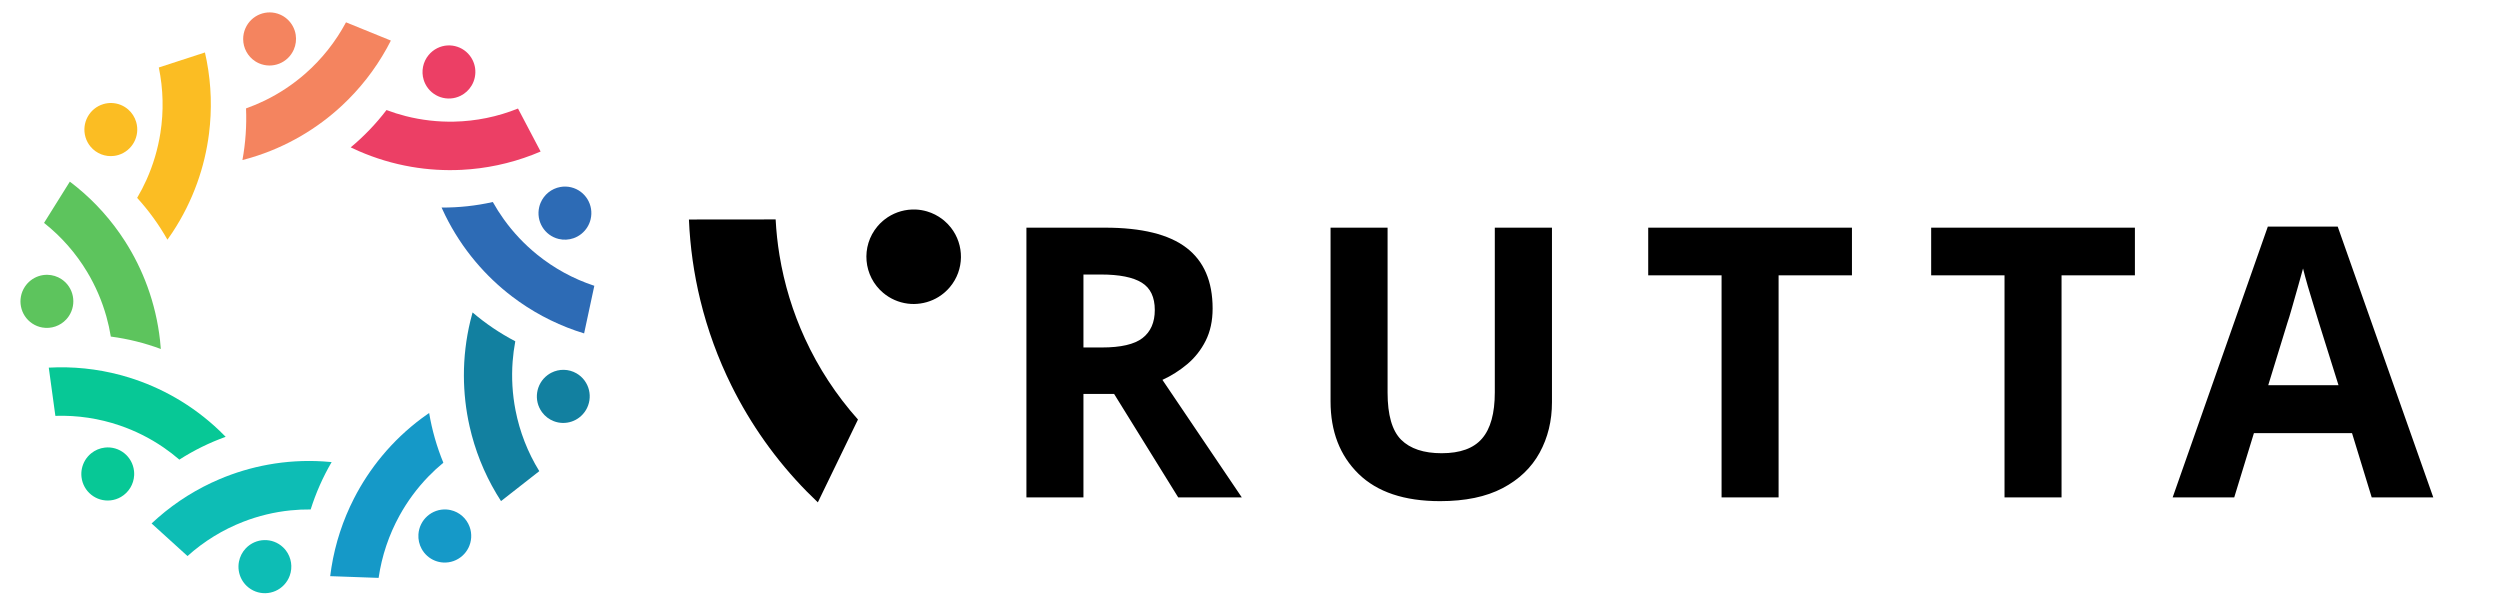
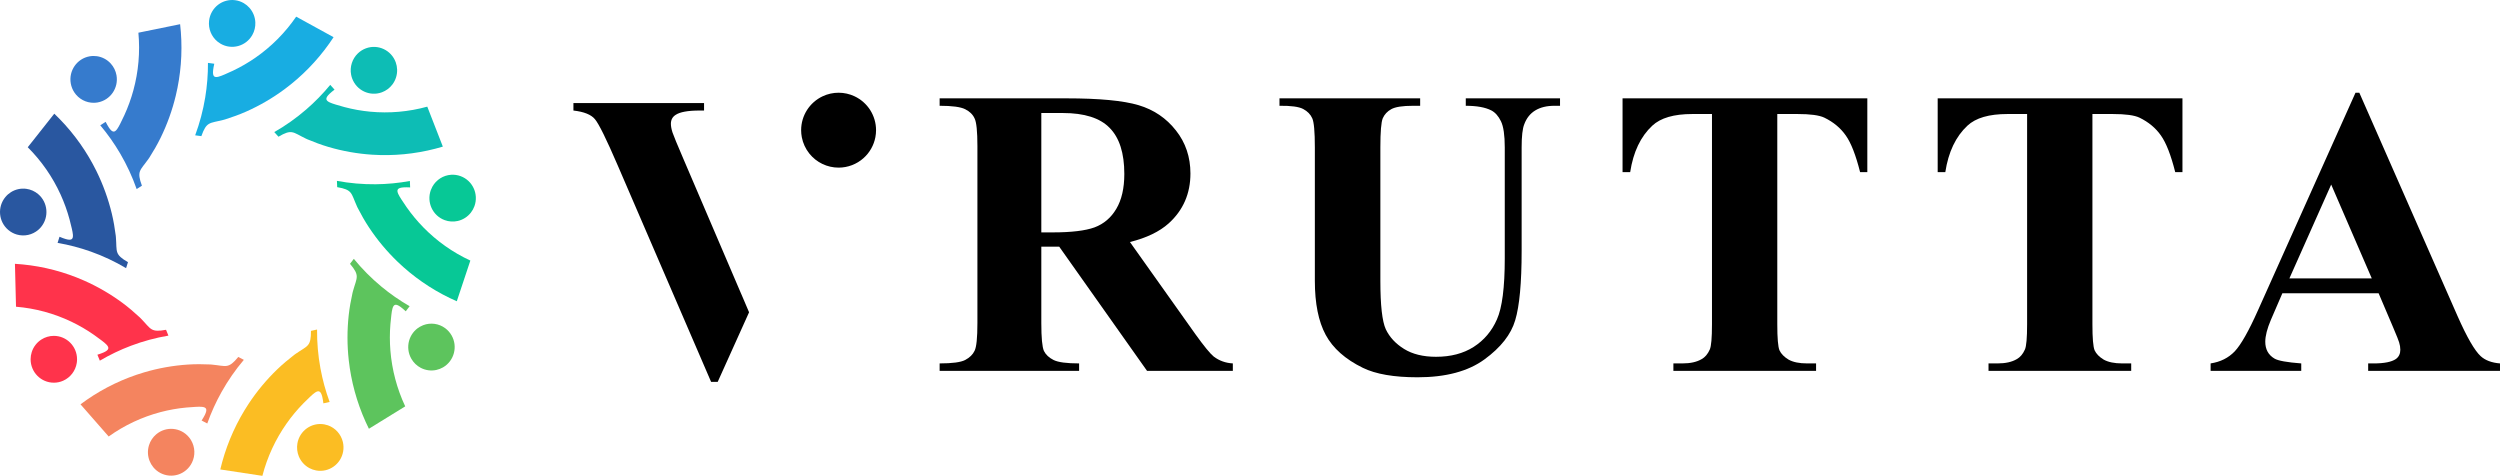
- <svg xmlns="http://www.w3.org/2000/svg" width="291.809mm" height="71.446mm" viewBox="0 0 291.809 71.446" version="1.1" id="svg1">
+ <svg xmlns="http://www.w3.org/2000/svg" width="478.089mm" height="91mm" viewBox="0 0 478.089 91" version="1.1" id="svg1">
  <defs id="defs1" />
-   <g id="layer1" transform="translate(-439.1965,-378.4563)">
-     <g id="g9-8" transform="translate(-1024.512,-1008.341)">
-       <text xml:space="preserve" style="font-weight:bold;font-size:44.097px;line-height:11.465px;font-family:'Futura Std';-inkscape-font-specification:'Futura Std Bold';letter-spacing:6.615px;word-spacing:0px;writing-mode:lr-tb;direction:ltr;opacity:1;fill:#000000;fill-rule:evenodd;stroke:#ff8080;stroke-width:0;stroke-linecap:square;stroke-linejoin:round;stroke-miterlimit:0;paint-order:fill markers stroke" x="1579.546" y="1444.856" id="text9-2-9">
-         <tspan id="tspan9-4-34" style="font-size:44.097px;line-height:11.465px;fill:#000000;stroke-width:0" x="1579.546" y="1444.856">RUTTA</tspan>
-       </text>
-       <path id="path44-6-9-6-0-7-6-0-1-4" style="opacity:1;fill:#000000;fill-rule:evenodd;stroke:#000000;stroke-width:0;stroke-linecap:square;stroke-linejoin:round;stroke-miterlimit:0;paint-order:fill markers stroke" d="m 1570.13,1411.255 c -1.131,0.046 -2.235,0.441 -3.149,1.147 -0.079,0.061 -0.158,0.125 -0.234,0.191 -0.223,0.192 -0.43,0.402 -0.619,0.627 -1.959,2.333 -1.655,5.812 0.68,7.77 0.808,0.678 1.794,1.11 2.84,1.245 0.246,0.032 0.492,0.047 0.737,0.046 1.016,-0.01 2.015,-0.291 2.885,-0.832 0.495,-0.308 0.939,-0.692 1.313,-1.139 1.707,-2.033 1.695,-4.935 0.12,-6.943 v -4e-4 c -0.233,-0.297 -0.5,-0.574 -0.801,-0.827 -0.058,-0.049 -0.117,-0.096 -0.177,-0.142 -0.543,-0.418 -1.16,-0.733 -1.819,-0.926 -0.426,-0.125 -0.859,-0.196 -1.292,-0.217 -0.162,-0.01 -0.325,-0.01 -0.486,0 z m -15.885,1.154 -10.122,0.01 c 0.132,3.197 0.582,6.353 1.331,9.424 0.843,3.456 2.066,6.804 3.644,9.985 2.235,4.505 5.181,8.672 8.769,12.328 0.427,0.435 0.861,0.861 1.302,1.278 l 4.685,-9.668 c -2.537,-2.843 -4.616,-6.031 -6.186,-9.448 -1.419,-3.088 -2.423,-6.363 -2.976,-9.74 -0.225,-1.373 -0.375,-2.763 -0.448,-4.163 z" />
-     </g>
-     <g id="g11-82-6" transform="matrix(0.6550494,0,0,0.6550494,-375.3129,-641.7482)" style="stroke-width:1.527">
-       <path style="fill:#1599c8;fill-opacity:1;fill-rule:evenodd;stroke:#1c4e8a;stroke-width:0;stroke-linecap:square;stroke-linejoin:round;stroke-miterlimit:0;paint-order:fill markers stroke" d="m 1319.901,1631.034 c -0.43,0.295 -0.855,0.598 -1.274,0.91 -2.654,1.972 -5.04,4.241 -7.121,6.747 -1.941,2.337 -3.617,4.88 -4.999,7.582 -1.957,3.826 -3.325,7.969 -4.018,12.291 -0.083,0.516 -0.156,1.032 -0.219,1.549 l 8.628,0.307 c 0.567,-3.92 1.834,-7.665 3.706,-11.07 1.399,-2.545 3.135,-4.901 5.168,-6.998 0.837,-0.864 1.725,-1.684 2.66,-2.455 -1.173,-2.852 -2.021,-5.826 -2.531,-8.863 z" id="path17-1-3-7-4-0" />
-       <path style="fill:#1280a0;fill-opacity:1;fill-rule:evenodd;stroke:#1c4e8a;stroke-width:0;stroke-linecap:square;stroke-linejoin:round;stroke-miterlimit:0;paint-order:fill markers stroke" d="m 1347.597,1625.261 c -0.386,-0.525 -0.877,-0.964 -1.441,-1.289 -1.386,-0.799 -3.083,-0.835 -4.506,-0.095 -0.223,0.116 -0.437,0.25 -0.639,0.4 -2.094,1.556 -2.54,4.519 -0.996,6.619 0.534,0.727 1.265,1.284 2.105,1.606 1.014,0.388 2.131,0.412 3.162,0.067 0.473,-0.158 0.917,-0.39 1.318,-0.688 2.094,-1.556 2.54,-4.519 0.996,-6.619 z" id="path16-7-3-6-5-6" />
-       <path style="fill:#0dbdb5;fill-opacity:1;fill-rule:evenodd;stroke:#1c4e8a;stroke-width:0;stroke-linecap:square;stroke-linejoin:round;stroke-miterlimit:0;paint-order:fill markers stroke" d="m 1302.526,1639.786 c -0.517,-0.052 -1.036,-0.094 -1.556,-0.124 -3.291,-0.2 -6.566,10e-4 -9.761,0.581 -2.979,0.54 -5.887,1.41 -8.672,2.591 -3.944,1.673 -7.64,3.97 -10.935,6.84 -0.393,0.343 -0.78,0.692 -1.158,1.048 l 6.399,5.808 c 2.941,-2.643 6.306,-4.699 9.915,-6.104 2.698,-1.05 5.532,-1.737 8.428,-2.034 1.193,-0.122 2.396,-0.178 3.604,-0.166 0.928,-2.947 2.182,-5.777 3.736,-8.438 z" id="path15-7-5-1-51-6" />
-       <path style="fill:#1599c8;fill-opacity:1;fill-rule:evenodd;stroke:#1c4e8a;stroke-width:0;stroke-linecap:square;stroke-linejoin:round;stroke-miterlimit:0;paint-order:fill markers stroke" d="m 1327.392,1653.243 c 0.041,-0.652 -0.053,-1.306 -0.277,-1.92 -0.549,-1.508 -1.823,-2.632 -3.383,-2.983 -0.245,-0.054 -0.494,-0.091 -0.745,-0.106 -2.596,-0.158 -4.833,1.829 -4.996,4.438 -0.057,0.903 0.145,1.802 0.582,2.592 0.527,0.953 1.366,1.692 2.375,2.094 0.462,0.184 0.951,0.293 1.448,0.323 2.596,0.158 4.833,-1.829 4.996,-4.438 z" id="path14-1-9-4-7-1" />
-       <path style="fill:#07c896;fill-opacity:1;fill-rule:evenodd;stroke:#1c4e8a;stroke-width:0;stroke-linecap:square;stroke-linejoin:round;stroke-miterlimit:0;paint-order:fill markers stroke" d="m 1283.644,1635.284 c -0.362,-0.373 -0.732,-0.74 -1.11,-1.101 -2.388,-2.279 -5.021,-4.24 -7.833,-5.858 -2.623,-1.509 -5.403,-2.72 -8.287,-3.612 -4.086,-1.263 -8.38,-1.887 -12.736,-1.812 -0.52,0.014 -1.039,0.028 -1.556,0.056 l 1.177,8.591 c 3.939,-0.129 7.827,0.466 11.485,1.718 2.735,0.936 5.341,2.239 7.745,3.882 0.99,0.676 1.946,1.41 2.861,2.2 2.595,-1.663 5.364,-3.025 8.254,-4.064 z" id="path13-9-9-2-11-8" />
-       <path style="fill:#0dbdb5;fill-opacity:1;fill-rule:evenodd;stroke:#1c4e8a;stroke-width:0;stroke-linecap:square;stroke-linejoin:round;stroke-miterlimit:0;paint-order:fill markers stroke" d="m 1294.045,1661.672 c 0.449,-0.475 0.795,-1.037 1.017,-1.652 0.545,-1.512 0.29,-3.198 -0.678,-4.475 -0.152,-0.201 -0.32,-0.389 -0.501,-0.562 -1.884,-1.798 -4.865,-1.717 -6.659,0.179 -0.621,0.656 -1.042,1.478 -1.213,2.366 -0.207,1.072 -0.039,2.181 0.476,3.141 0.236,0.44 0.539,0.839 0.9,1.183 1.884,1.798 4.865,1.717 6.659,-0.179 z" id="path12-0-8-3-5-4" />
-       <path style="fill:#5dc45d;fill-opacity:1;fill-rule:evenodd;stroke:#1c4e8a;stroke-width:0;stroke-linecap:square;stroke-linejoin:round;stroke-miterlimit:0;paint-order:fill markers stroke" d="m 1272.089,1619.632 c -0.038,-0.521 -0.086,-1.041 -0.144,-1.562 -0.367,-3.291 -1.126,-6.497 -2.241,-9.556 -1.04,-2.853 -2.391,-5.577 -4.025,-8.124 -2.315,-3.608 -5.199,-6.861 -8.577,-9.616 -0.403,-0.329 -0.812,-0.649 -1.225,-0.962 l -4.597,7.354 c 3.094,2.445 5.686,5.413 7.681,8.736 1.492,2.485 2.65,5.168 3.437,7.982 0.324,1.158 0.585,2.339 0.78,3.537 3.047,0.4 6.036,1.142 8.91,2.211 z" id="path11-3-1-2-2-9" />
-       <path style="fill:#07c896;fill-opacity:1;fill-rule:evenodd;stroke:#1c4e8a;stroke-width:0;stroke-linecap:square;stroke-linejoin:round;stroke-miterlimit:0;paint-order:fill markers stroke" d="m 1263.158,1646.606 c 0.647,-0.074 1.271,-0.283 1.835,-0.612 1.385,-0.809 2.268,-2.267 2.345,-3.873 0.013,-0.252 0,-0.505 -0.024,-0.755 -0.29,-2.597 -2.62,-4.46 -5.205,-4.163 -0.895,0.103 -1.742,0.461 -2.441,1.032 -0.844,0.689 -1.425,1.649 -1.646,2.718 -0.101,0.49 -0.124,0.993 -0.069,1.489 0.29,2.596 2.62,4.46 5.205,4.163 z" id="path10-41-8-2-7-6" />
-       <path style="fill:#fbbd23;fill-opacity:1;fill-rule:evenodd;stroke:#1c4e8a;stroke-width:0;stroke-linecap:square;stroke-linejoin:round;stroke-miterlimit:0;paint-order:fill markers stroke" d="m 1273.268,1600.156 c 0.304,-0.424 0.6,-0.855 0.889,-1.292 1.825,-2.764 3.296,-5.714 4.4,-8.782 1.03,-2.861 1.74,-5.825 2.12,-8.836 0.538,-4.265 0.414,-8.624 -0.405,-12.921 -0.098,-0.513 -0.205,-1.023 -0.322,-1.53 l -8.219,2.677 c 0.801,3.875 0.884,7.827 0.283,11.667 -0.449,2.871 -1.28,5.679 -2.478,8.347 -0.493,1.098 -1.049,2.173 -1.666,3.219 2.074,2.275 3.884,4.775 5.397,7.452 z" id="path9-7-2-1-6-3" />
-       <path style="fill:#5dc45d;fill-opacity:1;fill-rule:evenodd;stroke:#1c4e8a;stroke-width:0;stroke-linecap:square;stroke-linejoin:round;stroke-miterlimit:0;paint-order:fill markers stroke" d="m 1249.184,1615.093 c 0.542,0.36 1.153,0.604 1.794,0.715 1.576,0.273 3.184,-0.276 4.27,-1.459 0.171,-0.186 0.326,-0.385 0.465,-0.595 1.44,-2.18 0.85,-5.116 -1.316,-6.557 -0.75,-0.499 -1.627,-0.771 -2.527,-0.784 -1.086,-0.015 -2.145,0.346 -2.997,1.024 -0.391,0.311 -0.73,0.681 -1.006,1.099 -1.44,2.18 -0.85,5.116 1.316,6.557 z" id="path8-53-6-68-1-7" />
-       <path style="fill:#f4845f;fill-opacity:1;fill-rule:evenodd;stroke:#1c4e8a;stroke-width:0;stroke-linecap:square;stroke-linejoin:round;stroke-miterlimit:0;paint-order:fill markers stroke" d="m 1286.63,1585.968 c 0.504,-0.13 1.006,-0.269 1.506,-0.418 3.163,-0.943 6.175,-2.257 8.982,-3.899 2.618,-1.531 5.057,-3.347 7.274,-5.413 3.14,-2.926 5.834,-6.352 7.957,-10.179 0.253,-0.457 0.498,-0.917 0.733,-1.382 l -7.996,-3.254 c -1.867,3.492 -4.331,6.579 -7.247,9.138 -2.18,1.913 -4.612,3.532 -7.234,4.806 -1.08,0.525 -2.192,0.991 -3.333,1.395 0.13,3.085 -0.085,6.174 -0.641,9.206 z" id="path7-3-6-5-42-8" />
-       <path style="fill:#fbbd23;fill-opacity:1;fill-rule:evenodd;stroke:#1c4e8a;stroke-width:0;stroke-linecap:square;stroke-linejoin:round;stroke-miterlimit:0;paint-order:fill markers stroke" d="m 1258.662,1581.879 c 0.184,0.627 0.495,1.208 0.914,1.708 1.03,1.228 2.611,1.845 4.198,1.638 0.249,-0.032 0.495,-0.084 0.737,-0.156 2.495,-0.744 3.923,-3.378 3.188,-5.883 -0.254,-0.867 -0.75,-1.642 -1.43,-2.234 -0.82,-0.713 -1.861,-1.119 -2.946,-1.15 -0.497,-0.014 -0.994,0.052 -1.472,0.194 -2.495,0.744 -3.923,3.378 -3.188,5.883 z" id="path6-24-0-7-3-8" />
-       <path style="fill:#ec3f65;fill-opacity:1;fill-rule:evenodd;stroke:#1c4e8a;stroke-width:0;stroke-linecap:square;stroke-linejoin:round;stroke-miterlimit:0;paint-order:fill markers stroke" d="m 1305.922,1583.707 c 0.468,0.226 0.941,0.443 1.419,0.652 3.022,1.319 6.165,2.255 9.361,2.808 2.981,0.515 6.008,0.697 9.024,0.543 4.272,-0.218 8.524,-1.108 12.595,-2.675 0.486,-0.187 0.967,-0.383 1.444,-0.587 l -4.031,-7.661 c -3.661,1.475 -7.52,2.252 -11.387,2.334 -2.891,0.06 -5.785,-0.267 -8.605,-0.983 -1.161,-0.295 -2.31,-0.655 -3.44,-1.082 -1.874,2.453 -4.015,4.684 -6.38,6.652 z" id="path5-1-3-6-22-2" />
-       <path style="fill:#f4845f;fill-opacity:1;fill-rule:evenodd;stroke:#1c4e8a;stroke-width:0;stroke-linecap:square;stroke-linejoin:round;stroke-miterlimit:0;paint-order:fill markers stroke" d="m 1287.156,1562.505 c -0.261,0.6 -0.395,1.247 -0.394,1.901 0,1.607 0.816,3.102 2.161,3.969 0.211,0.136 0.433,0.255 0.663,0.355 2.384,1.04 5.16,-0.059 6.202,-2.457 0.36,-0.83 0.477,-1.745 0.336,-2.638 -0.171,-1.077 -0.706,-2.061 -1.517,-2.785 -0.371,-0.332 -0.793,-0.603 -1.249,-0.801 -2.384,-1.041 -5.16,0.059 -6.202,2.457 z" id="path4-2-8-1-1-9" />
-       <path style="fill:#2d6bb5;fill-opacity:1;fill-rule:evenodd;stroke:#1c4e8a;stroke-width:0;stroke-linecap:square;stroke-linejoin:round;stroke-miterlimit:0;paint-order:fill markers stroke" d="m 1322.117,1594.43 c 0.213,0.476 0.435,0.948 0.667,1.417 1.466,2.964 3.27,5.713 5.36,8.201 1.949,2.321 4.147,4.415 6.551,6.245 3.406,2.592 7.226,4.654 11.34,6.081 0.491,0.17 0.984,0.331 1.48,0.482 l 1.82,-8.484 c -3.743,-1.232 -7.19,-3.128 -10.198,-5.563 -2.249,-1.82 -4.252,-3.941 -5.95,-6.312 -0.699,-0.976 -1.347,-1.995 -1.938,-3.052 -3.002,0.672 -6.066,1.002 -9.133,0.986 z" id="path3-9-0-8-6-1" />
-       <path style="fill:#ec3f65;fill-opacity:1;fill-rule:evenodd;stroke:#1c4e8a;stroke-width:0;stroke-linecap:square;stroke-linejoin:round;stroke-miterlimit:0;paint-order:fill markers stroke" d="m 1321.335,1566.037 c -0.583,0.292 -1.099,0.702 -1.517,1.205 -1.027,1.235 -1.361,2.908 -0.887,4.442 0.074,0.241 0.168,0.475 0.279,0.701 1.157,2.338 3.983,3.287 6.313,2.119 0.806,-0.404 1.481,-1.032 1.944,-1.808 0.559,-0.937 0.779,-2.038 0.622,-3.118 -0.072,-0.495 -0.221,-0.975 -0.442,-1.422 -1.156,-2.338 -3.983,-3.287 -6.313,-2.119 z" id="path2-0-1-9-8-3" />
-       <path style="fill:#1280a0;fill-opacity:1;fill-rule:evenodd;stroke:#1c4e8a;stroke-width:0;stroke-linecap:square;stroke-linejoin:round;stroke-miterlimit:0;paint-order:fill markers stroke" d="m 1327.638,1613.121 c -0.141,0.503 -0.274,1.009 -0.396,1.518 -0.775,3.222 -1.155,6.497 -1.149,9.757 0.01,3.04 0.346,6.067 1.014,9.024 0.945,4.189 2.546,8.239 4.779,11.992 0.267,0.448 0.541,0.89 0.823,1.325 l 6.819,-5.337 c -2.073,-3.363 -3.496,-7.045 -4.238,-10.856 -0.555,-2.849 -0.729,-5.771 -0.51,-8.688 0.09,-1.201 0.247,-2.401 0.471,-3.595 -2.725,-1.423 -5.279,-3.148 -7.613,-5.141 z" id="path1-8-2-2-5-5" />
-       <path style="fill:#2d6bb5;fill-opacity:1;fill-rule:evenodd;stroke:#1c4e8a;stroke-width:0;stroke-linecap:square;stroke-linejoin:round;stroke-miterlimit:0;paint-order:fill markers stroke" d="m 1345.205,1590.821 c -0.632,-0.152 -1.29,-0.171 -1.931,-0.054 -1.575,0.285 -2.901,1.353 -3.52,2.837 -0.097,0.233 -0.176,0.473 -0.235,0.719 -0.612,2.542 0.942,5.095 3.47,5.704 0.875,0.211 1.792,0.165 2.643,-0.132 1.027,-0.358 1.899,-1.062 2.47,-1.991 0.262,-0.426 0.455,-0.891 0.572,-1.377 0.612,-2.542 -0.942,-5.095 -3.47,-5.704 z" id="path31-8-2-5-7-5-7-7-9" />
+   <g id="layer1" transform="translate(-296.3579,-515.3964)">
+     <path id="path12-8-1" style="fill:#000000;fill-opacity:1;fill-rule:evenodd;stroke:#0000ff;stroke-width:0;stroke-linecap:square;stroke-linejoin:round;stroke-miterlimit:0;paint-order:fill markers stroke" d="m 456.727,533.128 a 7.163,7.163 0 0 0 -3.031,0.673 7.163,7.163 0 0 0 -4.132,6.49 7.163,7.163 0 0 0 0.126,1.339 7.163,7.163 0 0 0 1.46,3.155 7.163,7.163 0 0 0 5.577,2.668 7.163,7.163 0 0 0 4.773,-1.822 7.163,7.163 0 0 0 2.263,-4.001 7.163,7.163 0 0 0 0.127,-1.339 7.163,7.163 0 0 0 -4.131,-6.49 7.163,7.163 0 0 0 -3.032,-0.673 z m -25.729,1.984 -24.981,2.2e-4 v 1.422 c 2.024,0.231 3.395,0.782 4.112,1.653 0.743,0.871 2.19,3.805 4.343,8.801 l 17.871,41.429 h 1.268 l 5.996,-13.301 -1.458,-3.421 -0.004,0.005 -11.107,-25.942 c -1.179,-2.741 -1.87,-4.419 -2.075,-5.034 -0.205,-0.641 -0.307,-1.192 -0.307,-1.653 0,-0.743 0.295,-1.307 0.884,-1.691 0.82,-0.564 2.357,-0.846 4.612,-0.846 h 0.846 z" />
+     <path style="font-weight:bold;font-size:134.056px;line-height:142.702px;font-family:'Times New Roman';-inkscape-font-specification:'Times New Roman,  Bold';letter-spacing:13.229px;word-spacing:0px;fill:#000000;fill-opacity:1;fill-rule:evenodd;stroke:#000000;stroke-width:0;stroke-linecap:square;stroke-linejoin:round;stroke-miterlimit:0;paint-order:fill markers stroke" d="M 751.235,571.483 H 732.826 l -2.191,5.073 q -1.076,2.536 -1.076,4.189 0,2.191 1.768,3.228 1.038,0.615 5.111,0.922 v 1.422 H 719.106 v -1.422 q 2.806,-0.423 4.612,-2.306 1.806,-1.922 4.458,-7.878 l 18.639,-41.583 h 0.73 l 18.793,42.736 q 2.69,6.072 4.42,7.648 1.307,1.191 3.689,1.384 v 1.422 h -25.211 v -1.422 h 1.038 q 3.036,0 4.266,-0.846 0.845,-0.615 0.845,-1.768 0,-0.692 -0.231,-1.422 -0.077,-0.346 -1.153,-2.882 z m -1.307,-2.844 -7.763,-17.948 -7.994,17.948 z" id="path4" />
+     <path style="font-weight:bold;font-size:134.056px;line-height:142.702px;font-family:'Times New Roman';-inkscape-font-specification:'Times New Roman,  Bold';letter-spacing:13.229px;word-spacing:0px;fill:#000000;fill-opacity:1;fill-rule:evenodd;stroke:#000000;stroke-width:0;stroke-linecap:square;stroke-linejoin:round;stroke-miterlimit:0;paint-order:fill markers stroke" d="m 713.721,534.204 v 14.104 h -1.384 q -1.23,-4.881 -2.729,-6.995 -1.499,-2.152 -4.112,-3.42 -1.46,-0.692 -5.111,-0.692 h -3.882 v 40.199 q 0,3.997 0.423,4.996 0.461,0.999 1.729,1.768 1.307,0.73 3.536,0.73 h 1.729 v 1.422 h -27.286 v -1.422 h 1.729 q 2.267,0 3.651,-0.807 0.999,-0.538 1.576,-1.845 0.423,-0.922 0.423,-4.842 v -40.199 h -3.766 q -5.265,0 -7.648,2.229 -3.344,3.113 -4.227,8.878 h -1.46 v -14.104 z" id="path3" />
+     <path style="font-weight:bold;font-size:134.056px;line-height:142.702px;font-family:'Times New Roman';-inkscape-font-specification:'Times New Roman,  Bold';letter-spacing:13.229px;word-spacing:0px;fill:#000000;fill-opacity:1;fill-rule:evenodd;stroke:#000000;stroke-width:0;stroke-linecap:square;stroke-linejoin:round;stroke-miterlimit:0;paint-order:fill markers stroke" d="m 653.457,534.204 v 14.104 h -1.384 q -1.23,-4.881 -2.729,-6.995 -1.499,-2.152 -4.112,-3.42 -1.46,-0.692 -5.111,-0.692 h -3.882 v 40.199 q 0,3.997 0.423,4.996 0.461,0.999 1.729,1.768 1.307,0.73 3.536,0.73 h 1.729 v 1.422 h -27.286 v -1.422 h 1.729 q 2.267,0 3.651,-0.807 0.999,-0.538 1.576,-1.845 0.423,-0.922 0.423,-4.842 v -40.199 h -3.766 q -5.265,0 -7.648,2.229 -3.344,3.113 -4.227,8.878 h -1.46 v -14.104 z" id="path2" />
+     <path style="font-weight:bold;font-size:134.056px;line-height:142.702px;font-family:'Times New Roman';-inkscape-font-specification:'Times New Roman,  Bold';letter-spacing:13.229px;word-spacing:0px;fill:#000000;fill-opacity:1;fill-rule:evenodd;stroke:#000000;stroke-width:0;stroke-linecap:square;stroke-linejoin:round;stroke-miterlimit:0;paint-order:fill markers stroke" d="m 541.04,534.204 h 26.902 v 1.422 h -1.345 q -3.036,0 -4.189,0.653 -1.115,0.615 -1.614,1.729 -0.461,1.115 -0.461,5.573 v 25.519 q 0,6.995 1.038,9.262 1.076,2.267 3.497,3.766 2.421,1.499 6.111,1.499 4.227,0 7.187,-1.883 2.998,-1.922 4.458,-5.265 1.499,-3.344 1.499,-11.645 v -21.253 q 0,-3.497 -0.73,-4.996 -0.73,-1.499 -1.845,-2.075 -1.729,-0.884 -4.881,-0.884 v -1.422 h 18.024 v 1.422 h -1.076 q -2.191,0 -3.651,0.884 -1.46,0.884 -2.114,2.652 -0.5,1.23 -0.5,4.42 v 19.792 q 0,9.185 -1.23,13.259 -1.191,4.074 -5.88,7.494 -4.689,3.42 -12.798,3.42 -6.764,0 -10.453,-1.806 -5.035,-2.46 -7.11,-6.303 -2.075,-3.843 -2.075,-10.338 v -25.519 q 0,-4.497 -0.5,-5.573 -0.5,-1.115 -1.729,-1.768 -1.23,-0.653 -4.535,-0.615 z" id="path1" />
+     <path style="font-weight:bold;font-size:134.056px;line-height:142.702px;font-family:'Times New Roman';-inkscape-font-specification:'Times New Roman,  Bold';letter-spacing:13.229px;word-spacing:0px;fill:#000000;fill-opacity:1;fill-rule:evenodd;stroke:#000000;stroke-width:0;stroke-linecap:square;stroke-linejoin:round;stroke-miterlimit:0;paint-order:fill markers stroke" d="m 495.495,562.567 v 14.604 q 0,4.227 0.5,5.342 0.538,1.076 1.845,1.729 1.307,0.653 4.881,0.653 v 1.422 h -26.672 v -1.422 q 3.613,0 4.881,-0.653 1.307,-0.692 1.806,-1.768 0.538,-1.076 0.538,-5.304 v -33.82 q 0,-4.227 -0.538,-5.304 -0.5,-1.115 -1.806,-1.768 -1.307,-0.653 -4.881,-0.653 v -1.422 h 24.212 q 9.454,0 13.835,1.307 4.381,1.307 7.148,4.842 2.767,3.497 2.767,8.224 0,5.765 -4.151,9.531 -2.652,2.383 -7.417,3.574 l 12.529,17.64 q 2.46,3.42 3.497,4.266 1.576,1.191 3.651,1.307 v 1.422 h -16.41 l -16.795,-23.751 z m 0,-25.557 v 22.828 h 2.191 q 5.342,0 7.994,-0.961 2.652,-0.999 4.151,-3.536 1.537,-2.575 1.537,-6.687 0,-5.957 -2.806,-8.801 -2.767,-2.844 -8.955,-2.844 z" id="text7-1-1-4-4-6" />
+     <g id="g1" transform="matrix(1.000519,0,0,1.008881,-38.67868,283.0204)" style="stroke-width:0.995">
+       <path style="fill:#367bcd;fill-opacity:1;fill-rule:evenodd;stroke:#1c4e8a;stroke-width:0;stroke-linecap:square;stroke-linejoin:round;stroke-miterlimit:0;paint-order:fill markers stroke" d="m 360.98,266.169 0.916,-0.582 0.041,-0.026 0.052,-0.033 c -0.514,-1.376 -0.6,-2.096 -0.383,-2.71 0.235,-0.662 0.851,-1.262 1.635,-2.368 0.059,-0.09 0.125,-0.175 0.184,-0.265 0.773,-1.206 1.495,-2.439 2.126,-3.716 1.263,-2.556 2.238,-5.242 2.908,-8.008 0.95,-3.917 1.289,-7.993 0.971,-12.085 -0.038,-0.488 -0.085,-0.975 -0.141,-1.46 l -7.974,1.613 c 0.345,3.698 0.01,7.389 -0.954,10.903 -0.442,1.612 -1.016,3.186 -1.717,4.707 -0.583,1.197 -1.002,2.128 -1.386,2.655 -0.495,0.68 -0.931,0.686 -1.582,-0.284 -0.187,-0.278 -0.391,-0.636 -0.619,-1.082 l -1.029,0.653 c 1.426,1.681 2.7,3.475 3.813,5.361 1.259,2.134 2.311,4.386 3.14,6.724 z" id="path102-7-5-24" />
+       <path style="fill:#2957a0;fill-opacity:1;fill-rule:evenodd;stroke:#1c4e8a;stroke-width:0;stroke-linecap:square;stroke-linejoin:round;stroke-miterlimit:0;paint-order:fill markers stroke" d="m 336.448,273.921 c 0.47,0.394 1.016,0.686 1.605,0.859 1.447,0.424 3.01,0.085 4.15,-0.901 0.179,-0.155 0.346,-0.324 0.498,-0.505 1.575,-1.878 1.33,-4.677 -0.547,-6.252 -0.65,-0.545 -1.442,-0.893 -2.283,-1.002 -1.015,-0.131 -2.044,0.092 -2.913,0.633 -0.398,0.248 -0.755,0.556 -1.056,0.916 -1.575,1.878 -1.331,4.677 0.547,6.252 z" id="path101-6-7-5" />
+       <path style="fill:#18ade2;fill-opacity:1;fill-rule:evenodd;stroke:#1c4e8a;stroke-width:0;stroke-linecap:square;stroke-linejoin:round;stroke-miterlimit:0;paint-order:fill markers stroke" d="m 372.166,255.979 1.076,0.143 0.048,0.006 0.061,0.008 c 0.491,-1.385 0.888,-1.992 1.449,-2.322 0.606,-0.356 1.463,-0.42 2.775,-0.763 0.103,-0.031 0.209,-0.053 0.311,-0.085 1.367,-0.427 2.713,-0.907 4.017,-1.48 2.611,-1.146 5.084,-2.577 7.375,-4.265 3.245,-2.39 6.125,-5.295 8.512,-8.633 0.285,-0.399 0.562,-0.802 0.83,-1.209 l -7.145,-3.89 c -2.112,3.054 -4.742,5.667 -7.739,7.739 -1.375,0.951 -2.826,1.788 -4.341,2.502 -1.216,0.542 -2.136,0.986 -2.768,1.143 -0.817,0.203 -1.154,-0.073 -1.029,-1.234 0.036,-0.333 0.11,-0.739 0.221,-1.227 l -1.208,-0.161 c 0.012,2.204 -0.165,4.398 -0.525,6.558 -0.407,2.444 -1.049,4.845 -1.917,7.169 z" id="path100-3-6-51" />
+       <path style="fill:#367bcd;fill-opacity:1;fill-rule:evenodd;stroke:#1c4e8a;stroke-width:0;stroke-linecap:square;stroke-linejoin:round;stroke-miterlimit:0;paint-order:fill markers stroke" d="m 348.39,246.149 c 0.106,0.604 0.337,1.179 0.677,1.689 0.836,1.255 2.251,1.999 3.758,1.977 0.237,-0.006 0.473,-0.025 0.706,-0.067 2.414,-0.426 4.025,-2.727 3.6,-5.141 -0.147,-0.835 -0.531,-1.611 -1.105,-2.235 -0.693,-0.753 -1.625,-1.243 -2.638,-1.388 -0.464,-0.066 -0.936,-0.059 -1.398,0.023 -2.414,0.426 -4.026,2.727 -3.6,5.141 z" id="path96-6-1-7" />
+       <path style="fill:#0dbdb5;fill-opacity:1;fill-rule:evenodd;stroke:#1c4e8a;stroke-width:0;stroke-linecap:square;stroke-linejoin:round;stroke-miterlimit:0;paint-order:fill markers stroke" d="m 387.284,255.363 0.732,0.801 0.033,0.036 0.042,0.045 c 1.266,-0.745 1.96,-0.955 2.602,-0.847 0.693,0.116 1.391,0.619 2.616,1.199 0.099,0.042 0.194,0.093 0.293,0.135 1.322,0.552 2.662,1.049 4.029,1.449 2.737,0.8 5.551,1.293 8.391,1.474 4.023,0.255 8.095,-0.119 12.07,-1.142 0.474,-0.122 0.946,-0.253 1.413,-0.393 l -2.973,-7.573 c -3.582,0.982 -7.275,1.293 -10.903,0.954 -1.664,-0.155 -3.314,-0.447 -4.933,-0.874 -1.28,-0.366 -2.27,-0.618 -2.855,-0.904 -0.756,-0.37 -0.837,-0.798 0.005,-1.607 0.241,-0.232 0.559,-0.495 0.958,-0.798 l -0.822,-0.9 c -1.407,1.696 -2.953,3.263 -4.617,4.686 -1.883,1.611 -3.918,3.038 -6.077,4.26 z" id="path78-1-8-11" />
+       <path style="fill:#18ade2;fill-opacity:1;fill-rule:evenodd;stroke:#1c4e8a;stroke-width:0;stroke-linecap:square;stroke-linejoin:round;stroke-miterlimit:0;paint-order:fill markers stroke" d="m 375.39,232.55 c -0.307,0.531 -0.5,1.12 -0.567,1.73 -0.166,1.498 0.439,2.978 1.608,3.93 0.183,0.149 0.379,0.284 0.584,0.402 2.123,1.226 4.837,0.498 6.062,-1.624 0.424,-0.735 0.629,-1.575 0.59,-2.422 -0.047,-1.022 -0.446,-1.997 -1.129,-2.759 -0.313,-0.349 -0.679,-0.647 -1.085,-0.881 -2.123,-1.226 -4.837,-0.498 -6.063,1.624 z" id="path77-5-9-52" />
+       <path style="fill:#07c896;fill-opacity:1;fill-rule:evenodd;stroke:#1c4e8a;stroke-width:0;stroke-linecap:square;stroke-linejoin:round;stroke-miterlimit:0;paint-order:fill markers stroke" d="m 399.262,264.61 0.046,1.084 0.002,0.049 0.003,0.062 c 1.449,0.243 2.115,0.528 2.538,1.023 0.456,0.535 0.668,1.368 1.233,2.6 0.048,0.096 0.089,0.196 0.138,0.292 0.658,1.272 1.365,2.514 2.155,3.699 1.582,2.372 3.421,4.559 5.481,6.523 2.917,2.781 6.278,5.113 9.98,6.884 0.442,0.211 0.887,0.414 1.335,0.608 l 2.59,-7.712 c -3.375,-1.55 -6.404,-3.686 -8.966,-6.278 -1.175,-1.189 -2.251,-2.473 -3.218,-3.841 -0.745,-1.103 -1.342,-1.932 -1.606,-2.527 -0.342,-0.769 -0.129,-1.149 1.037,-1.228 0.334,-0.023 0.746,-0.021 1.246,0.006 l -0.051,-1.218 c -2.168,0.395 -4.359,0.601 -6.549,0.622 -2.478,0.023 -4.954,-0.191 -7.393,-0.643 z" id="path76-4-2-7" />
+       <path style="fill:#0dbdb5;fill-opacity:1;fill-rule:evenodd;stroke:#1c4e8a;stroke-width:0;stroke-linecap:square;stroke-linejoin:round;stroke-miterlimit:0;paint-order:fill markers stroke" d="m 404.814,239.488 c -0.576,0.21 -1.103,0.537 -1.546,0.96 -1.09,1.041 -1.578,2.564 -1.294,4.045 0.044,0.232 0.107,0.461 0.188,0.683 0.838,2.303 3.385,3.49 5.688,2.652 0.797,-0.29 1.494,-0.802 2.009,-1.476 0.621,-0.813 0.942,-1.816 0.908,-2.839 -0.015,-0.469 -0.105,-0.932 -0.265,-1.372 -0.838,-2.303 -3.385,-3.491 -5.688,-2.653 z" id="path75-2-7-61" />
+       <path style="fill:#5dc45d;fill-opacity:1;fill-rule:evenodd;stroke:#1c4e8a;stroke-width:0;stroke-linecap:square;stroke-linejoin:round;stroke-miterlimit:0;paint-order:fill markers stroke" d="m 402.493,279.391 -0.662,0.86 -0.03,0.039 -0.038,0.049 c 0.954,1.117 1.281,1.764 1.286,2.415 0.006,0.703 -0.368,1.477 -0.726,2.785 -0.025,0.105 -0.058,0.207 -0.082,0.312 -0.314,1.397 -0.571,2.803 -0.727,4.219 -0.313,2.834 -0.31,5.692 0.006,8.519 0.447,4.006 1.523,7.952 3.221,11.688 0.203,0.446 0.413,0.887 0.632,1.324 l 6.941,-4.243 c -1.589,-3.357 -2.536,-6.94 -2.833,-10.572 -0.136,-1.666 -0.135,-3.341 0.004,-5.01 0.139,-1.324 0.214,-2.342 0.394,-2.968 0.233,-0.809 0.64,-0.963 1.584,-0.274 0.271,0.197 0.585,0.464 0.952,0.805 l 0.744,-0.966 c -1.915,-1.091 -3.726,-2.342 -5.417,-3.733 -1.913,-1.575 -3.672,-3.331 -5.25,-5.245 z" id="path74-0-9-42" />
+       <path style="fill:#07c896;fill-opacity:1;fill-rule:evenodd;stroke:#1c4e8a;stroke-width:0;stroke-linecap:square;stroke-linejoin:round;stroke-miterlimit:0;paint-order:fill markers stroke" d="m 422.895,263.716 c -0.576,-0.21 -1.19,-0.297 -1.802,-0.258 -1.504,0.096 -2.857,0.95 -3.591,2.266 -0.115,0.207 -0.214,0.422 -0.295,0.645 -0.838,2.303 0.349,4.85 2.652,5.688 0.797,0.29 1.66,0.346 2.488,0.161 0.999,-0.224 1.889,-0.786 2.521,-1.591 0.29,-0.369 0.519,-0.781 0.679,-1.222 0.838,-2.303 -0.349,-4.85 -2.652,-5.688 z" id="path73-9-5-3" />
+       <path style="fill:#fbbd23;fill-opacity:1;fill-rule:evenodd;stroke:#1c4e8a;stroke-width:0;stroke-linecap:square;stroke-linejoin:round;stroke-miterlimit:0;paint-order:fill markers stroke" d="m 395.467,292.792 -1.06,0.233 -0.048,0.011 -0.06,0.013 c 0.013,1.469 -0.153,2.175 -0.567,2.677 -0.447,0.542 -1.231,0.895 -2.346,1.666 -0.086,0.064 -0.178,0.122 -0.263,0.186 -1.138,0.869 -2.239,1.78 -3.269,2.764 -2.061,1.97 -3.896,4.161 -5.472,6.53 -2.232,3.356 -3.945,7.07 -5.046,11.024 -0.131,0.472 -0.254,0.945 -0.367,1.42 l 8.045,1.211 c 0.94,-3.593 2.518,-6.947 4.626,-9.92 0.967,-1.363 2.045,-2.646 3.223,-3.836 0.957,-0.925 1.67,-1.657 2.21,-2.021 0.698,-0.47 1.11,-0.326 1.39,0.808 0.08,0.325 0.15,0.731 0.212,1.228 l 1.191,-0.262 c -0.765,-2.067 -1.349,-4.189 -1.75,-6.342 -0.453,-2.436 -0.672,-4.912 -0.65,-7.393 z" id="path72-7-4-2" />
+       <path style="fill:#5dc45d;fill-opacity:1;fill-rule:evenodd;stroke:#1c4e8a;stroke-width:0;stroke-linecap:square;stroke-linejoin:round;stroke-miterlimit:0;paint-order:fill markers stroke" d="m 421.172,293.898 c -0.307,-0.531 -0.72,-0.993 -1.214,-1.356 -1.214,-0.893 -2.799,-1.109 -4.208,-0.572 -0.221,0.084 -0.435,0.186 -0.64,0.304 -2.123,1.225 -2.85,3.939 -1.624,6.062 0.424,0.735 1.049,1.332 1.803,1.722 0.909,0.47 1.952,0.612 2.954,0.402 0.459,-0.097 0.899,-0.265 1.306,-0.499 2.123,-1.225 2.85,-3.94 1.625,-6.062 z" id="path71-3-3-21" />
+       <path style="fill:#f4845f;fill-opacity:1;fill-rule:evenodd;stroke:#1c4e8a;stroke-width:0;stroke-linecap:square;stroke-linejoin:round;stroke-miterlimit:0;paint-order:fill markers stroke" d="m 381.471,298.542 -0.962,-0.503 -0.043,-0.023 -0.055,-0.028 c -0.935,1.134 -1.515,1.568 -2.155,1.686 -0.691,0.128 -1.519,-0.106 -2.869,-0.232 -0.107,-0.006 -0.214,-0.021 -0.321,-0.027 -1.431,-0.066 -2.86,-0.075 -4.281,0.017 -2.845,0.184 -5.659,0.683 -8.389,1.485 -3.867,1.136 -7.567,2.88 -10.952,5.201 -0.404,0.277 -0.802,0.561 -1.194,0.852 l 5.384,6.099 c 3.03,-2.148 6.394,-3.703 9.92,-4.625 1.617,-0.423 3.267,-0.713 4.935,-0.866 1.328,-0.093 2.344,-0.196 2.992,-0.127 0.837,0.089 1.06,0.463 0.545,1.512 -0.147,0.301 -0.356,0.656 -0.627,1.077 l 1.08,0.565 c 0.742,-2.075 1.659,-4.076 2.736,-5.983 1.219,-2.158 2.643,-4.195 4.254,-6.081 z" id="path70-7-1-6" />
+       <path style="fill:#fbbd23;fill-opacity:1;fill-rule:evenodd;stroke:#1c4e8a;stroke-width:0;stroke-linecap:square;stroke-linejoin:round;stroke-miterlimit:0;paint-order:fill markers stroke" d="m 400.451,315.911 c 0.106,-0.604 0.086,-1.223 -0.059,-1.819 -0.356,-1.465 -1.432,-2.649 -2.856,-3.143 -0.224,-0.078 -0.453,-0.137 -0.686,-0.179 -2.414,-0.426 -4.715,1.186 -5.141,3.6 -0.147,0.835 -0.052,1.695 0.274,2.478 0.394,0.945 1.102,1.724 2.005,2.206 0.414,0.221 0.859,0.375 1.321,0.457 2.414,0.426 4.716,-1.186 5.141,-3.6 z" id="path69-2-2-85" />
+       <path style="fill:#ff334b;fill-opacity:1;fill-rule:evenodd;stroke:#1c4e8a;stroke-width:0;stroke-linecap:square;stroke-linejoin:round;stroke-miterlimit:0;paint-order:fill markers stroke" d="m 367.054,293.949 -0.414,-1.003 -0.019,-0.045 -0.024,-0.057 c -1.445,0.268 -2.169,0.227 -2.735,-0.094 -0.611,-0.346 -1.095,-1.057 -2.048,-2.022 -0.078,-0.073 -0.151,-0.154 -0.229,-0.227 -1.053,-0.97 -2.142,-1.896 -3.29,-2.739 -2.298,-1.688 -4.774,-3.114 -7.381,-4.255 -3.693,-1.616 -7.648,-2.657 -11.733,-3.055 -0.488,-0.048 -0.975,-0.086 -1.462,-0.115 l 0.204,8.133 c 3.701,0.302 7.278,1.274 10.572,2.833 1.51,0.715 2.961,1.554 4.337,2.508 1.077,0.782 1.921,1.357 2.374,1.826 0.584,0.606 0.514,1.036 -0.554,1.509 -0.306,0.136 -0.694,0.274 -1.173,0.422 l 0.465,1.127 c 1.903,-1.112 3.891,-2.056 5.941,-2.824 2.321,-0.869 4.721,-1.514 7.167,-1.924 z" id="path68-6-3-76" />
+       <path style="fill:#f4845f;fill-opacity:1;fill-rule:evenodd;stroke:#1c4e8a;stroke-width:0;stroke-linecap:square;stroke-linejoin:round;stroke-miterlimit:0;paint-order:fill markers stroke" d="m 370.429,319.455 c 0.47,-0.394 0.852,-0.882 1.124,-1.431 0.669,-1.351 0.606,-2.949 -0.167,-4.243 -0.121,-0.203 -0.259,-0.396 -0.411,-0.578 -1.575,-1.878 -4.374,-2.122 -6.252,-0.547 -0.65,0.545 -1.13,1.265 -1.383,2.074 -0.305,0.977 -0.264,2.029 0.117,2.979 0.175,0.435 0.417,0.84 0.718,1.199 1.575,1.878 4.375,2.123 6.252,0.547 z" id="path67-0-3-1" />
+       <path style="fill:#2957a0;fill-opacity:1;fill-rule:evenodd;stroke:#1c4e8a;stroke-width:0;stroke-linecap:square;stroke-linejoin:round;stroke-miterlimit:0;paint-order:fill markers stroke" d="m 358.961,281.164 0.328,-1.035 0.015,-0.047 0.019,-0.059 c -1.279,-0.724 -1.807,-1.22 -2.035,-1.83 -0.246,-0.658 -0.16,-1.514 -0.27,-2.865 -0.013,-0.107 -0.017,-0.215 -0.03,-0.321 -0.183,-1.42 -0.422,-2.829 -0.76,-4.213 -0.676,-2.77 -1.655,-5.454 -2.919,-8.004 -1.79,-3.611 -4.151,-6.951 -7.024,-9.882 -0.343,-0.35 -0.692,-0.692 -1.047,-1.028 l -5.071,6.361 c 2.641,2.611 4.757,5.654 6.278,8.966 0.697,1.519 1.27,3.094 1.71,4.709 0.322,1.291 0.6,2.274 0.645,2.924 0.058,0.84 -0.272,1.124 -1.394,0.799 -0.322,-0.093 -0.708,-0.236 -1.17,-0.431 l -0.368,1.162 c 2.173,0.371 4.302,0.926 6.367,1.655 2.336,0.826 4.59,1.874 6.727,3.133 z" id="path66-1-4-8" />
+       <path style="fill:#ff334b;fill-opacity:1;fill-rule:evenodd;stroke:#1c4e8a;stroke-width:0;stroke-linecap:square;stroke-linejoin:round;stroke-miterlimit:0;paint-order:fill markers stroke" d="m 345.152,302.872 c 0.613,0 1.22,-0.127 1.781,-0.374 1.381,-0.605 2.36,-1.87 2.6,-3.358 0.038,-0.234 0.057,-0.47 0.057,-0.707 0,-2.451 -1.987,-4.438 -4.438,-4.438 -0.848,0 -1.678,0.243 -2.393,0.7 -0.862,0.552 -1.506,1.385 -1.825,2.357 -0.146,0.446 -0.22,0.911 -0.22,1.38 0,2.451 1.987,4.438 4.438,4.438 z" id="path32-0-2-6-6-1-9" />
    </g>
  </g>
</svg>
